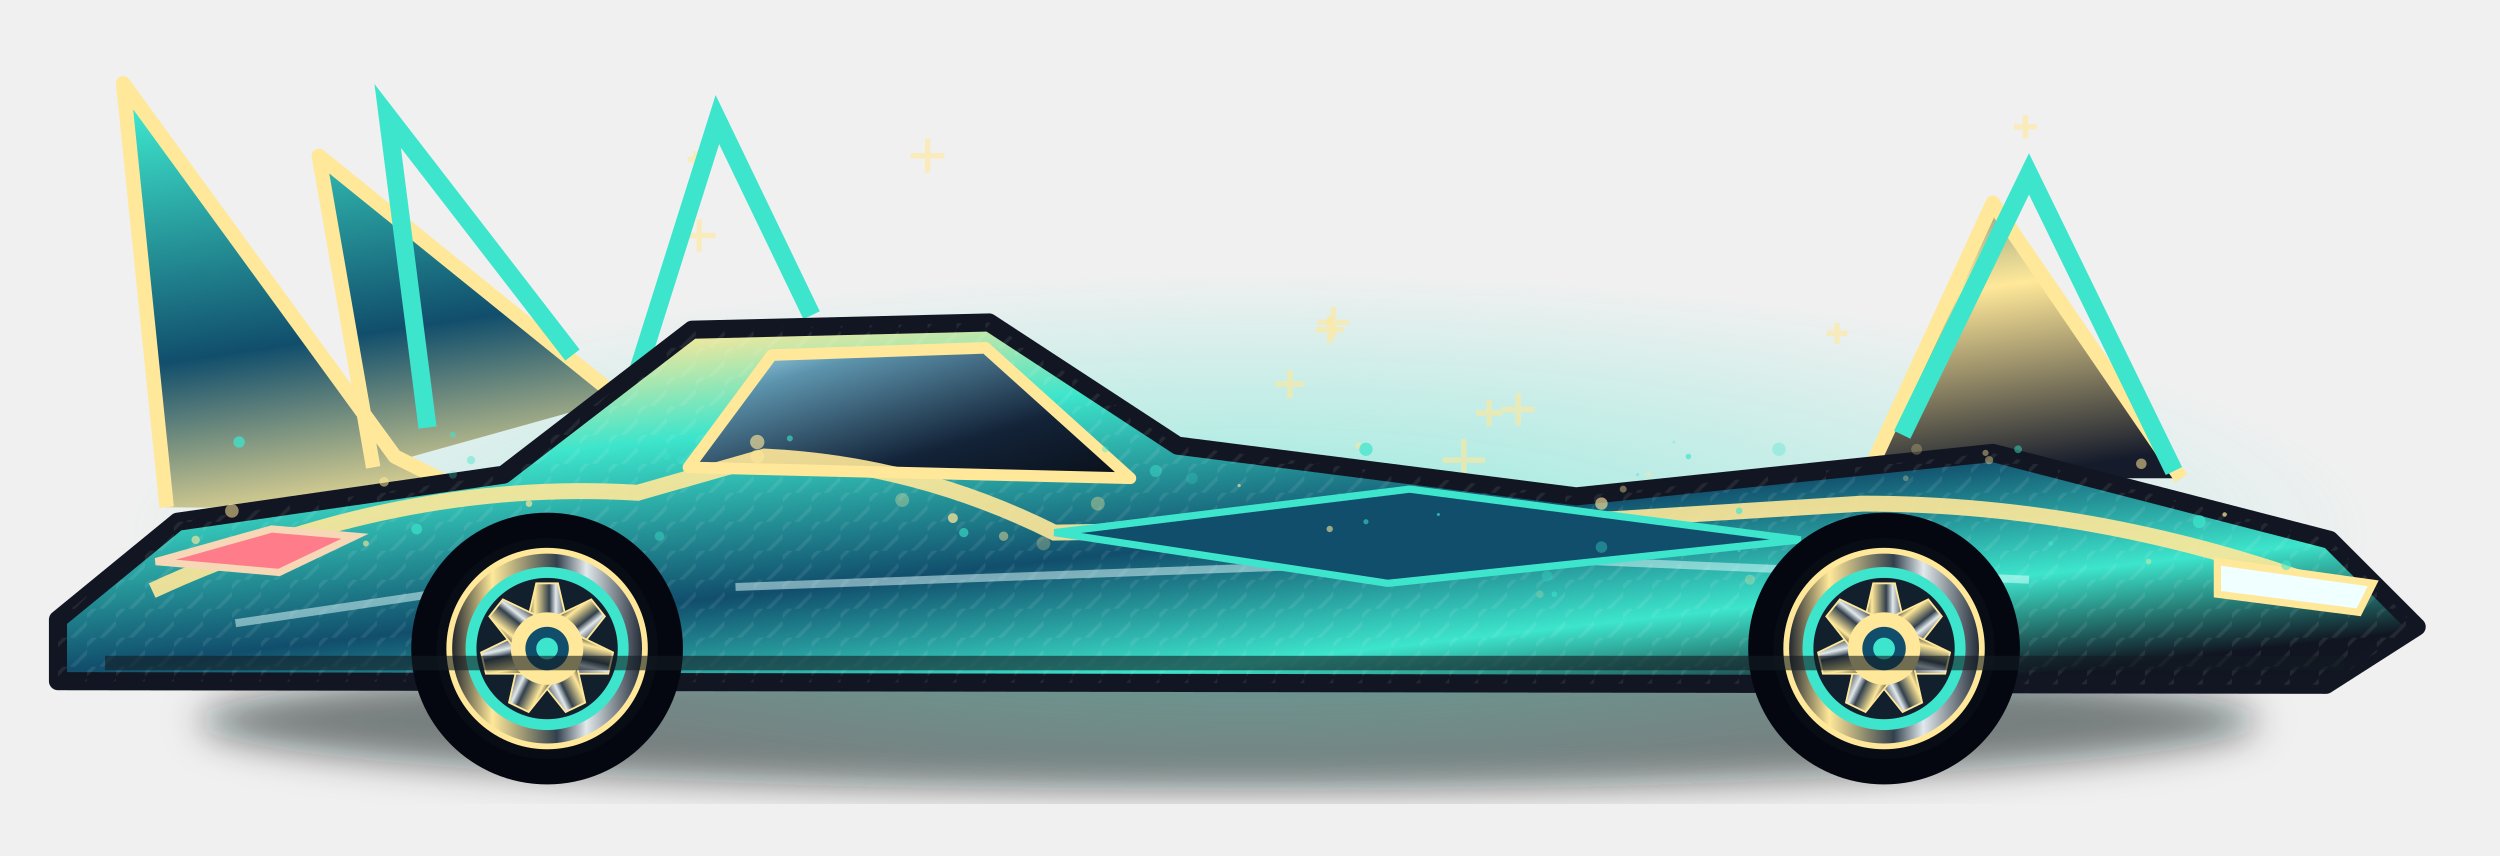
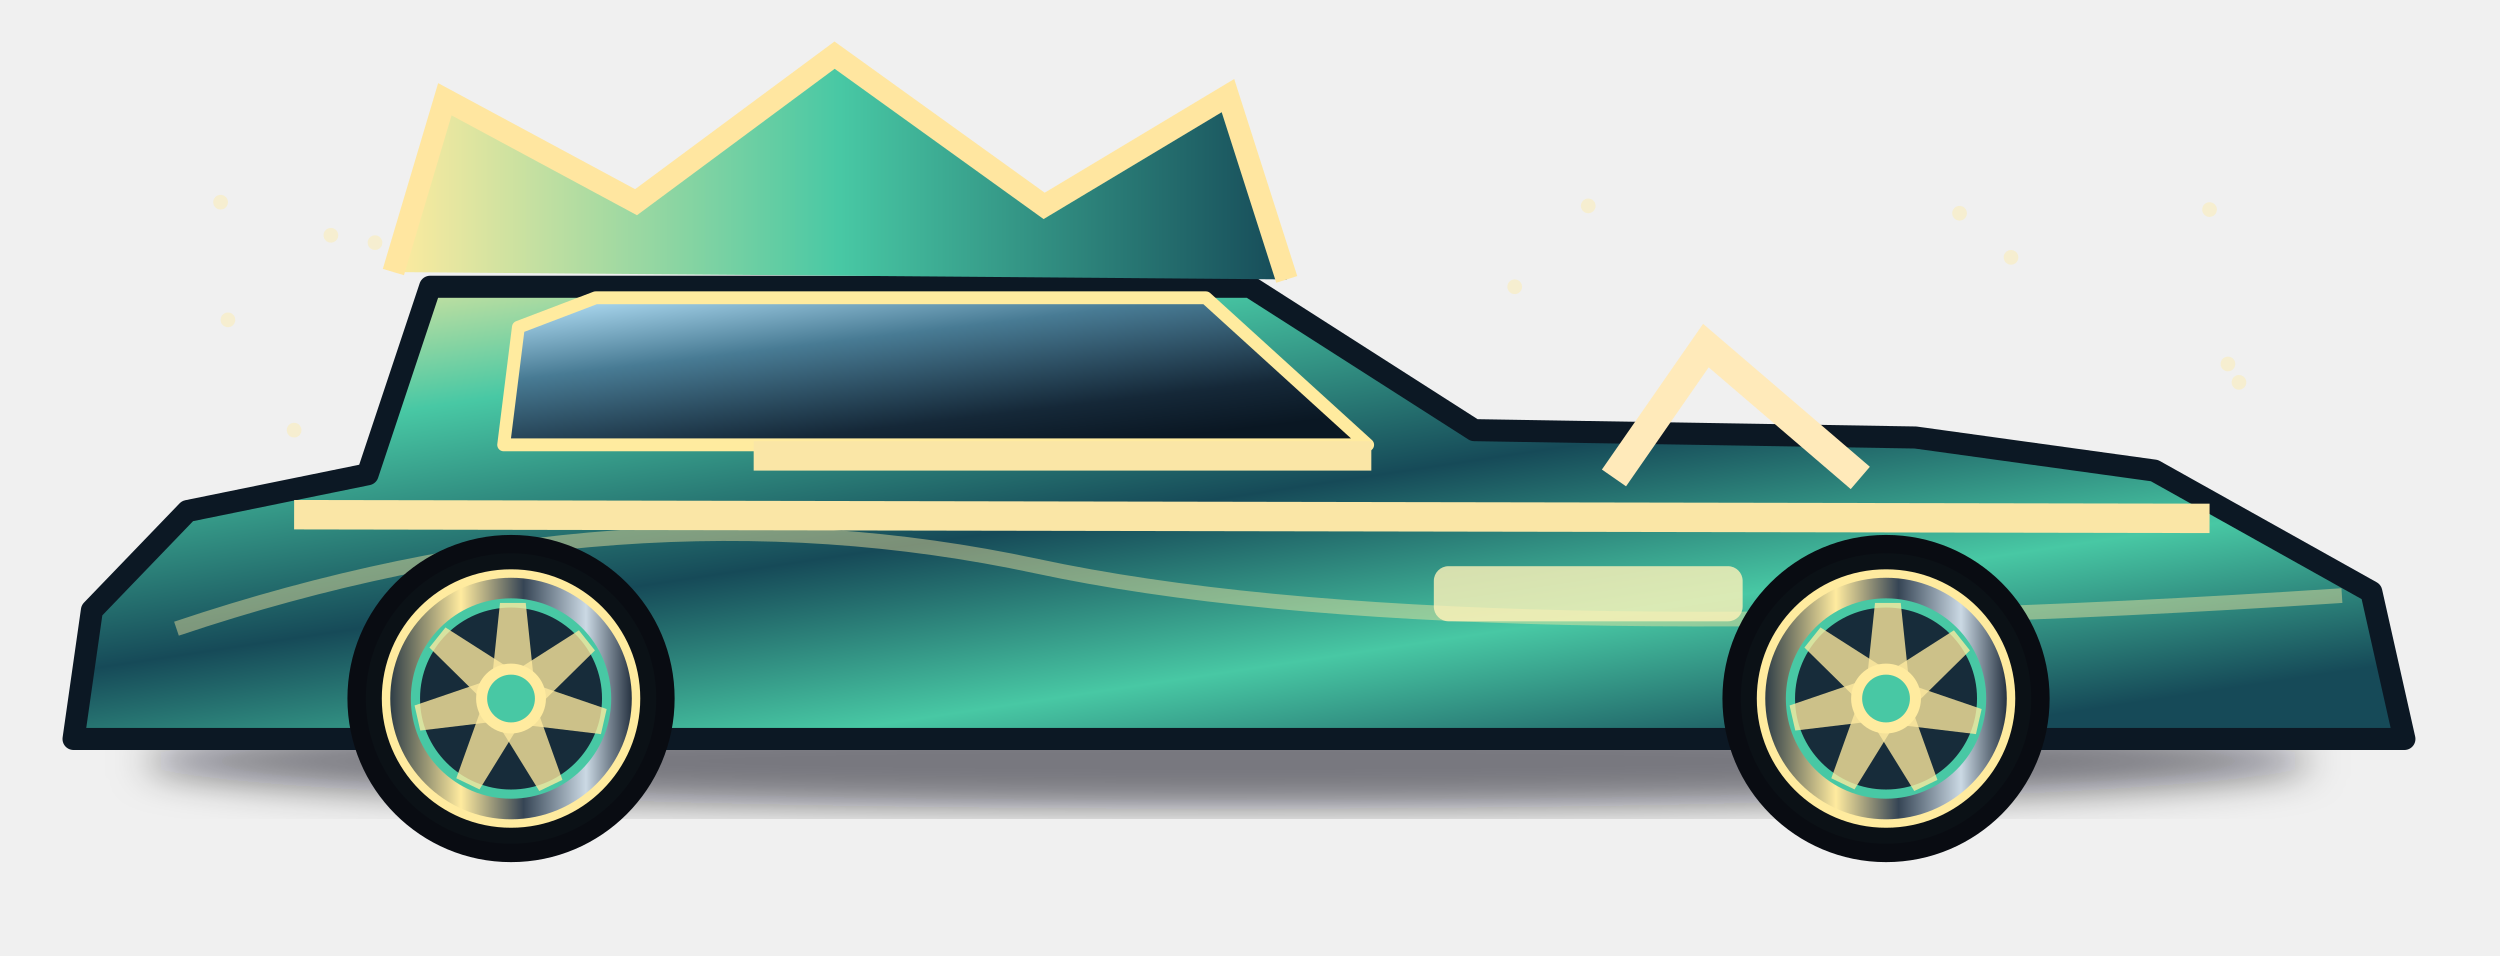
- <svg xmlns="http://www.w3.org/2000/svg" viewBox="0 0 690 236" role="img" aria-label="Тэнгэрийн титэм">
+ <svg xmlns="http://www.w3.org/2000/svg" viewBox="0 0 680 260" role="img" aria-label="Тэнгэрийн титэм">
  <defs>
-     <linearGradient id="body" x1=".15" y1=".1" x2=".8" y2="1">
-       <stop stop-color="#ffe899" />
-       <stop offset=".22" stop-color="#3de5cc" />
-       <stop offset=".55" stop-color="#114e6c" />
-       <stop offset=".8" stop-color="#3de5cc" />
-       <stop offset="1" stop-color="#101521" />
+     <linearGradient id="paint" x1="0" y1="0" x2=".78" y2="1">
+       <stop stop-color="#ffeb9f" />
+       <stop offset=".24" stop-color="#48c8a4" />
+       <stop offset=".53" stop-color="#164a58" />
+       <stop offset=".77" stop-color="#48c8a4" />
+       <stop offset="1" stop-color="#164a58" />
    </linearGradient>
-     <linearGradient id="chrome" x1=".1" y1="0" x2=".8" y2="1">
-       <stop stop-color="#3de5cc" />
-       <stop offset=".4" stop-color="#114e6c" />
-       <stop offset=".7" stop-color="#ffe899" />
-       <stop offset="1" stop-color="#151b2b" />
+     <linearGradient id="edge">
+       <stop stop-color="#ffeb9f" />
+       <stop offset=".5" stop-color="#48c8a4" />
+       <stop offset="1" stop-color="#164a58" />
    </linearGradient>
-     <linearGradient id="glass" x1="0" y1="0" x2="1" y2="1">
-       <stop stop-color="#b3eaff" />
-       <stop offset=".23" stop-color="#5c93ac" />
-       <stop offset=".67" stop-color="#132338" />
-       <stop offset="1" stop-color="#090f18" />
+     <linearGradient id="glass" x1="0" y1="0" x2=".7" y2="1">
+       <stop stop-color="#bce8ff" />
+       <stop offset=".38" stop-color="#487b94" />
+       <stop offset=".8" stop-color="#152838" />
+       <stop offset="1" stop-color="#0a1723" />
    </linearGradient>
-     <linearGradient id="metal">
-       <stop stop-color="#131a27" />
-       <stop offset=".22" stop-color="#ffe899" />
-       <stop offset=".55" stop-color="#32404d" />
-       <stop offset=".7" stop-color="#e2e9ec" />
-       <stop offset="1" stop-color="#1b2531" />
+     <linearGradient id="rim">
+       <stop stop-color="#223342" />
+       <stop offset=".3" stop-color="#ffeb9f" />
+       <stop offset=".55" stop-color="#364555" />
+       <stop offset=".8" stop-color="#cbd9e4" />
+       <stop offset="1" stop-color="#172332" />
    </linearGradient>
-     <radialGradient id="glow">
-       <stop stop-color="#3de5cc" stop-opacity="0.5" />
-       <stop offset="1" stop-color="#3de5cc" stop-opacity="0" />
-     </radialGradient>
    <filter id="blur">
      <feGaussianBlur stdDeviation="5" />
    </filter>
-     <pattern id="carbon" patternUnits="userSpaceOnUse" width="8" height="8">
-       <path d="M-2 4L4 -2 M2 10L10 2" stroke="#fff" stroke-opacity=".08" />
-     </pattern>
  </defs>
-   <ellipse cx="339" cy="199" rx="284" ry="19" fill="#02070a" opacity=".5" filter="url(#blur)" />
-   <ellipse cx="345" cy="147" rx="310" ry="72" fill="url(#glow)" />
-   <path d="M114.234 117h9.531 M119 112.234v9.531" stroke="#ffe899" stroke-width="1.5" opacity=".6" />
-   <path d="M188.489 65h9.021 M193 60.489v9.021" stroke="#ffe899" stroke-width="1.5" opacity=".6" />
-   <path d="M189.765 44h4.47 M192 41.765v4.47" stroke="#ffe899" stroke-width="1.5" opacity=".6" />
-   <path d="M137.188 162h7.624 M141 158.188v7.624" stroke="#ffe899" stroke-width="1.5" opacity=".6" />
-   <path d="M363.145 91h7.71 M367 87.145v7.71" stroke="#ffe899" stroke-width="1.5" opacity=".6" />
-   <path d="M430.907 171h6.185 M434 167.907v6.185" stroke="#ffe899" stroke-width="1.5" opacity=".6" />
-   <path d="M363.687 89h8.626 M368 84.687v8.626" stroke="#ffe899" stroke-width="1.5" opacity=".6" />
-   <path d="M398.155 127h11.69 M404 121.155v11.69" stroke="#ffe899" stroke-width="1.5" opacity=".6" />
-   <path d="M322.781 130h6.439 M326 126.781v6.439" stroke="#ffe899" stroke-width="1.5" opacity=".6" />
-   <path d="M504.139 92h5.722 M507 89.139v5.722" stroke="#ffe899" stroke-width="1.5" opacity=".6" />
-   <path d="M414.526 113h8.949 M419 108.526v8.949" stroke="#ffe899" stroke-width="1.5" opacity=".6" />
-   <path d="M570.529 140h4.942 M573 137.529v4.942" stroke="#ffe899" stroke-width="1.5" opacity=".6" />
-   <path d="M407.395 114h7.21 M411 110.395v7.21" stroke="#ffe899" stroke-width="1.5" opacity=".6" />
-   <path d="M452.833 146h10.333 M458 140.833v10.333" stroke="#ffe899" stroke-width="1.5" opacity=".6" />
-   <path d="M352.084 106h7.833 M356 102.084v7.833" stroke="#ffe899" stroke-width="1.5" opacity=".6" />
-   <path d="M321.957 142h8.085 M326 137.957v8.085" stroke="#ffe899" stroke-width="1.5" opacity=".6" />
-   <path d="M207.213 164h7.573 M211 160.213v7.573" stroke="#ffe899" stroke-width="1.5" opacity=".6" />
-   <path d="M392.966 172h4.069 M395 169.966v4.069" stroke="#ffe899" stroke-width="1.5" opacity=".6" />
-   <path d="M555.817 35h6.366 M559 31.817v6.366" stroke="#ffe899" stroke-width="1.5" opacity=".6" />
-   <path d="M251.346 43h9.307 M256 38.346v9.307" stroke="#ffe899" stroke-width="1.5" opacity=".6" />
-   <path d="M46 140 L34 23 L109 126 L139 141 M103 129 L88 43 L171 110 M515 132 L550 56 L602 132" fill="url(#chrome)" stroke="#ffe899" stroke-width="4" stroke-linejoin="round" />
-   <path d="M118 118 L107 32 L158 98 M174 109 L198 33 L224 87 M525 120 L560 48 L600 130" fill="none" stroke="#3de5cc" stroke-width="5" />
-   <path d="M16 171 L49 144 L139 131 L191 91 L273 89 L325 123 L435 137 L550 125 L643 149 L667 173 L642 189 L16 188 Z" fill="url(#body)" stroke="#111622" stroke-width="5" stroke-linejoin="round" />
-   <path d="M16 171 L49 144 L139 131 L191 91 L273 89 L325 123 L435 137 L550 125 L643 149 L667 173 L642 189 L16 188 Z" fill="url(#carbon)" />
-   <path d="M190 129 L213 98 L272 96 L312 132 Z" fill="url(#glass)" stroke="#ffe899" stroke-width="3.2" stroke-linejoin="round" />
-   <path d="M42 163 Q109 132 176 136 L211 126 Q253 128 291 147 L418 145 L514 139 Q581 139 647 164" fill="none" stroke="#ffe899" stroke-width="4.4" opacity=".9" />
-   <path d="M65 172 L146 160 M203 162 L419 154 L560 160" fill="none" stroke="#e4ffff" stroke-width="2.2" opacity=".5" />
-   <path d="M291 147 L389 135 L497 149 L383 161 Z" fill="#114e6c" stroke="#3de5cc" stroke-width="2" />
-   <path d="M43 155 L75 146 L98 148 L77 158 Z" fill="#ff7c8a" stroke="#f6d8b7" stroke-width="2" />
-   <path d="M612 155 L655 161 L651 169 L612 164 Z" fill="#f0ffff" stroke="#ffe899" stroke-width="2" />
-   <circle cx="146" cy="151" r="1.77" fill="#3de5cc" opacity="0.28" />
-   <circle cx="375" cy="123" r="0.92" fill="#ffe899" opacity="0.55" />
-   <circle cx="182" cy="148" r="1.30" fill="#3de5cc" opacity="0.40" />
-   <circle cx="209" cy="122" r="1.98" fill="#ffe899" opacity="0.63" />
-   <circle cx="188" cy="127" r="1.15" fill="#3de5cc" opacity="0.33" />
-   <circle cx="483" cy="160" r="1.38" fill="#ffe899" opacity="0.29" />
-   <circle cx="480" cy="152" r="0.43" fill="#3de5cc" opacity="0.52" />
-   <circle cx="146" cy="139" r="0.91" fill="#ffe899" opacity="0.69" />
-   <circle cx="329" cy="132" r="1.59" fill="#3de5cc" opacity="0.22" />
-   <circle cx="144" cy="150" r="0.71" fill="#ffe899" opacity="0.55" />
-   <circle cx="377" cy="124" r="1.84" fill="#3de5cc" opacity="0.71" />
-   <circle cx="263" cy="143" r="1.36" fill="#ffe899" opacity="0.74" />
-   <circle cx="66" cy="122" r="1.57" fill="#3de5cc" opacity="0.74" />
-   <circle cx="209" cy="126" r="1.90" fill="#ffe899" opacity="0.53" />
-   <circle cx="631" cy="156" r="1.37" fill="#3de5cc" opacity="0.54" />
-   <circle cx="529" cy="124" r="1.51" fill="#ffe899" opacity="0.25" />
-   <circle cx="544" cy="163" r="1.51" fill="#3de5cc" opacity="0.50" />
-   <circle cx="288" cy="150" r="1.88" fill="#ffe899" opacity="0.27" />
-   <circle cx="130" cy="127" r="1.14" fill="#3de5cc" opacity="0.42" />
-   <circle cx="614" cy="142" r="0.62" fill="#ffe899" opacity="0.70" />
-   <circle cx="607" cy="144" r="1.79" fill="#3de5cc" opacity="0.74" />
-   <circle cx="367" cy="146" r="0.88" fill="#ffe899" opacity="0.58" />
-   <circle cx="427" cy="159" r="1.49" fill="#3de5cc" opacity="0.27" />
-   <circle cx="277" cy="148" r="1.29" fill="#ffe899" opacity="0.45" />
-   <circle cx="466" cy="126" r="0.77" fill="#3de5cc" opacity="0.68" />
-   <circle cx="54" cy="149" r="1.15" fill="#ffe899" opacity="0.62" />
-   <circle cx="442" cy="151" r="1.59" fill="#3de5cc" opacity="0.35" />
-   <circle cx="531" cy="156" r="1.20" fill="#ffe899" opacity="0.35" />
-   <circle cx="377" cy="144" r="0.71" fill="#3de5cc" opacity="0.54" />
-   <circle cx="130" cy="160" r="1.86" fill="#ffe899" opacity="0.23" />
-   <circle cx="480" cy="141" r="0.92" fill="#3de5cc" opacity="0.64" />
-   <circle cx="106" cy="133" r="1.31" fill="#ffe899" opacity="0.53" />
-   <circle cx="125" cy="120" r="0.86" fill="#3de5cc" opacity="0.50" />
-   <circle cx="342" cy="134" r="0.45" fill="#ffe899" opacity="0.63" />
-   <circle cx="115" cy="146" r="1.50" fill="#3de5cc" opacity="0.66" />
-   <circle cx="64" cy="141" r="1.88" fill="#ffe899" opacity="0.55" />
-   <circle cx="452" cy="131" r="0.45" fill="#3de5cc" opacity="0.42" />
-   <circle cx="455" cy="131" r="0.94" fill="#ffe899" opacity="0.28" />
-   <circle cx="184" cy="126" r="1.00" fill="#3de5cc" opacity="0.40" />
-   <circle cx="524" cy="149" r="0.85" fill="#ffe899" opacity="0.49" />
-   <circle cx="218" cy="121" r="0.83" fill="#3de5cc" opacity="0.59" />
-   <circle cx="593" cy="155" r="0.77" fill="#ffe899" opacity="0.43" />
-   <circle cx="566" cy="150" r="0.66" fill="#3de5cc" opacity="0.63" />
-   <circle cx="526" cy="132" r="0.79" fill="#ffe899" opacity="0.31" />
-   <circle cx="397" cy="142" r="0.43" fill="#3de5cc" opacity="0.66" />
-   <circle cx="548" cy="125" r="0.86" fill="#ffe899" opacity="0.43" />
-   <circle cx="557" cy="124" r="1.08" fill="#3de5cc" opacity="0.47" />
-   <circle cx="448" cy="135" r="0.96" fill="#ffe899" opacity="0.41" />
-   <circle cx="266" cy="147" r="1.28" fill="#3de5cc" opacity="0.59" />
-   <circle cx="532" cy="145" r="1.83" fill="#ffe899" opacity="0.21" />
-   <circle cx="319" cy="130" r="1.67" fill="#3de5cc" opacity="0.44" />
-   <circle cx="249" cy="138" r="1.92" fill="#ffe899" opacity="0.32" />
-   <circle cx="429" cy="164" r="0.78" fill="#3de5cc" opacity="0.54" />
-   <circle cx="425" cy="164" r="1.05" fill="#ffe899" opacity="0.23" />
-   <circle cx="491" cy="124" r="1.86" fill="#3de5cc" opacity="0.30" />
-   <circle cx="442" cy="139" r="1.72" fill="#ffe899" opacity="0.63" />
-   <circle cx="462" cy="122" r="0.42" fill="#3de5cc" opacity="0.28" />
-   <circle cx="101" cy="150" r="0.82" fill="#ffe899" opacity="0.59" />
-   <circle cx="547" cy="163" r="1.77" fill="#3de5cc" opacity="0.52" />
-   <circle cx="549" cy="127" r="1.13" fill="#ffe899" opacity="0.40" />
-   <circle cx="125" cy="131" r="1.11" fill="#3de5cc" opacity="0.26" />
-   <circle cx="591" cy="128" r="1.45" fill="#ffe899" opacity="0.55" />
-   <circle cx="305" cy="124" r="0.89" fill="#3de5cc" opacity="0.39" />
-   <circle cx="303" cy="139" r="1.91" fill="#ffe899" opacity="0.36" />
-   <circle cx="176" cy="164" r="0.64" fill="#3de5cc" opacity="0.32" />
-   <g transform="translate(151,179)">
-     <circle r="34" fill="#080c14" stroke="#040710" stroke-width="7" />
-     <circle r="27" fill="url(#metal)" stroke="#ffe899" stroke-width="1.6" />
-     <circle r="21" fill="#12202e" stroke="#3de5cc" stroke-width="3" />
-     <path d="M-3 -18 L3 -18 L6 -5 L4 1 L-4 1 L-6 -5 Z" transform="rotate(0)" fill="url(#metal)" stroke="#ffe899" stroke-width=".5" />
-     <path d="M-3 -18 L3 -18 L6 -5 L4 1 L-4 1 L-6 -5 Z" transform="rotate(51.42857)" fill="url(#metal)" stroke="#ffe899" stroke-width=".5" />
-     <path d="M-3 -18 L3 -18 L6 -5 L4 1 L-4 1 L-6 -5 Z" transform="rotate(102.8571)" fill="url(#metal)" stroke="#ffe899" stroke-width=".5" />
-     <path d="M-3 -18 L3 -18 L6 -5 L4 1 L-4 1 L-6 -5 Z" transform="rotate(154.2857)" fill="url(#metal)" stroke="#ffe899" stroke-width=".5" />
-     <path d="M-3 -18 L3 -18 L6 -5 L4 1 L-4 1 L-6 -5 Z" transform="rotate(205.7143)" fill="url(#metal)" stroke="#ffe899" stroke-width=".5" />
-     <path d="M-3 -18 L3 -18 L6 -5 L4 1 L-4 1 L-6 -5 Z" transform="rotate(257.1429)" fill="url(#metal)" stroke="#ffe899" stroke-width=".5" />
-     <path d="M-3 -18 L3 -18 L6 -5 L4 1 L-4 1 L-6 -5 Z" transform="rotate(308.5714)" fill="url(#metal)" stroke="#ffe899" stroke-width=".5" />
-     <circle r="8" fill="#114e6c" stroke="#ffe899" stroke-width="4" />
-     <circle r="3" fill="#3de5cc" />
+   <ellipse cx="334" cy="207" rx="295" ry="13" fill="#020409" opacity=".5" filter="url(#blur)" />
+   <circle cx="90" cy="64" r="2" fill="#ffeb9f" opacity=".4" />
+   <circle cx="594" cy="132" r="2" fill="#ffeb9f" opacity=".4" />
+   <circle cx="66" cy="163" r="2" fill="#ffeb9f" opacity=".4" />
+   <circle cx="609" cy="104" r="2" fill="#ffeb9f" opacity=".4" />
+   <circle cx="60" cy="55" r="2" fill="#ffeb9f" opacity=".4" />
+   <circle cx="606" cy="99" r="2" fill="#ffeb9f" opacity=".4" />
+   <circle cx="72" cy="162" r="2" fill="#ffeb9f" opacity=".4" />
+   <circle cx="585" cy="136" r="2" fill="#ffeb9f" opacity=".4" />
+   <circle cx="102" cy="66" r="2" fill="#ffeb9f" opacity=".4" />
+   <circle cx="547" cy="70" r="2" fill="#ffeb9f" opacity=".4" />
+   <circle cx="147" cy="141" r="2" fill="#ffeb9f" opacity=".4" />
+   <circle cx="495" cy="159" r="2" fill="#ffeb9f" opacity=".4" />
+   <circle cx="205" cy="94" r="2" fill="#ffeb9f" opacity=".4" />
+   <circle cx="432" cy="56" r="2" fill="#ffeb9f" opacity=".4" />
+   <circle cx="272" cy="109" r="2" fill="#ffeb9f" opacity=".4" />
+   <circle cx="363" cy="164" r="2" fill="#ffeb9f" opacity=".4" />
+   <circle cx="342" cy="127" r="2" fill="#ffeb9f" opacity=".4" />
+   <circle cx="292" cy="61" r="2" fill="#ffeb9f" opacity=".4" />
+   <circle cx="412" cy="78" r="2" fill="#ffeb9f" opacity=".4" />
+   <circle cx="224" cy="149" r="2" fill="#ffeb9f" opacity=".4" />
+   <circle cx="477" cy="154" r="2" fill="#ffeb9f" opacity=".4" />
+   <circle cx="164" cy="84" r="2" fill="#ffeb9f" opacity=".4" />
+   <circle cx="533" cy="58" r="2" fill="#ffeb9f" opacity=".4" />
+   <circle cx="114" cy="120" r="2" fill="#ffeb9f" opacity=".4" />
+   <circle cx="575" cy="165" r="2" fill="#ffeb9f" opacity=".4" />
+   <circle cx="80" cy="117" r="2" fill="#ffeb9f" opacity=".4" />
+   <circle cx="601" cy="57" r="2" fill="#ffeb9f" opacity=".4" />
+   <circle cx="62" cy="87" r="2" fill="#ffeb9f" opacity=".4" />
+   <circle cx="610" cy="156" r="2" fill="#ffeb9f" opacity=".4" />
+   <circle cx="63" cy="147" r="2" fill="#ffeb9f" opacity=".4" />
+   <circle cx="139" cy="190" r="43" fill="#0a111c" />
+   <circle cx="513" cy="190" r="43" fill="#0a111c" />
+   <path d="M25 166 L51 139 L100 129 L117 78 H340 L401 117 L521 119 L586 128 L645 161 L654 201 H20 Z" fill="url(#paint)" stroke="#0c1824" stroke-width="6" stroke-linejoin="round" />
+   <path d="M141 89 L162 81 H328 L372 121 H137 Z" fill="url(#glass)" stroke="#ffeb9f" stroke-width="3.5" stroke-linejoin="round" />
+   <path d="M48 171 Q170 130 282 154 T637 162" fill="none" stroke="#ffeb9f" stroke-width="4" opacity=".43" />
+   <path d="M107 74 L121 27 L173 55 L227 15 L284 56 L334 26 L350 76" fill="url(#edge)" stroke="#ffe6a0" stroke-width="6" />
+   <path d="M80 140 L601 141 M205 124 H373" stroke="#fae6a6" stroke-width="8" />
+   <path d="M439 130 L464 94 L506 130" stroke="#ffeaba" stroke-width="8" fill="none" />
+   <rect x="390" y="154" width="84" height="15" rx="4" fill="#fff2b9" opacity=".8" />
+   <g transform="translate(139 190)">
+     <circle r="42" fill="#0b1116" stroke="#090c12" stroke-width="5" />
+     <circle r="34" fill="url(#rim)" stroke="#ffeb9f" stroke-width="2.3" />
+     <circle r="26" fill="#172c3a" stroke="#48c8a4" stroke-width="2.5" />
+     <path d="M-3 -26L4 -26L6 -7L-5 -7Z" fill="#ffeb9f" opacity=".78" transform="rotate(0)" />
+     <path d="M-3 -26L4 -26L6 -7L-5 -7Z" fill="#ffeb9f" opacity=".78" transform="rotate(51.42857)" />
+     <path d="M-3 -26L4 -26L6 -7L-5 -7Z" fill="#ffeb9f" opacity=".78" transform="rotate(102.8571)" />
+     <path d="M-3 -26L4 -26L6 -7L-5 -7Z" fill="#ffeb9f" opacity=".78" transform="rotate(154.2857)" />
+     <path d="M-3 -26L4 -26L6 -7L-5 -7Z" fill="#ffeb9f" opacity=".78" transform="rotate(205.7143)" />
+     <path d="M-3 -26L4 -26L6 -7L-5 -7Z" fill="#ffeb9f" opacity=".78" transform="rotate(257.1429)" />
+     <path d="M-3 -26L4 -26L6 -7L-5 -7Z" fill="#ffeb9f" opacity=".78" transform="rotate(308.5714)" />
+     <circle r="8" fill="#48c8a4" stroke="#ffeb9f" stroke-width="3" />
  </g>
-   <g transform="translate(520,179)">
-     <circle r="34" fill="#080c14" stroke="#040710" stroke-width="7" />
-     <circle r="27" fill="url(#metal)" stroke="#ffe899" stroke-width="1.6" />
-     <circle r="21" fill="#12202e" stroke="#3de5cc" stroke-width="3" />
-     <path d="M-3 -18 L3 -18 L6 -5 L4 1 L-4 1 L-6 -5 Z" transform="rotate(0)" fill="url(#metal)" stroke="#ffe899" stroke-width=".5" />
-     <path d="M-3 -18 L3 -18 L6 -5 L4 1 L-4 1 L-6 -5 Z" transform="rotate(51.42857)" fill="url(#metal)" stroke="#ffe899" stroke-width=".5" />
-     <path d="M-3 -18 L3 -18 L6 -5 L4 1 L-4 1 L-6 -5 Z" transform="rotate(102.8571)" fill="url(#metal)" stroke="#ffe899" stroke-width=".5" />
-     <path d="M-3 -18 L3 -18 L6 -5 L4 1 L-4 1 L-6 -5 Z" transform="rotate(154.2857)" fill="url(#metal)" stroke="#ffe899" stroke-width=".5" />
-     <path d="M-3 -18 L3 -18 L6 -5 L4 1 L-4 1 L-6 -5 Z" transform="rotate(205.7143)" fill="url(#metal)" stroke="#ffe899" stroke-width=".5" />
-     <path d="M-3 -18 L3 -18 L6 -5 L4 1 L-4 1 L-6 -5 Z" transform="rotate(257.1429)" fill="url(#metal)" stroke="#ffe899" stroke-width=".5" />
-     <path d="M-3 -18 L3 -18 L6 -5 L4 1 L-4 1 L-6 -5 Z" transform="rotate(308.5714)" fill="url(#metal)" stroke="#ffe899" stroke-width=".5" />
-     <circle r="8" fill="#114e6c" stroke="#ffe899" stroke-width="4" />
-     <circle r="3" fill="#3de5cc" />
+   <g transform="translate(513 190)">
+     <circle r="42" fill="#0b1116" stroke="#090c12" stroke-width="5" />
+     <circle r="34" fill="url(#rim)" stroke="#ffeb9f" stroke-width="2.3" />
+     <circle r="26" fill="#172c3a" stroke="#48c8a4" stroke-width="2.5" />
+     <path d="M-3 -26L4 -26L6 -7L-5 -7Z" fill="#ffeb9f" opacity=".78" transform="rotate(0)" />
+     <path d="M-3 -26L4 -26L6 -7L-5 -7Z" fill="#ffeb9f" opacity=".78" transform="rotate(51.42857)" />
+     <path d="M-3 -26L4 -26L6 -7L-5 -7Z" fill="#ffeb9f" opacity=".78" transform="rotate(102.8571)" />
+     <path d="M-3 -26L4 -26L6 -7L-5 -7Z" fill="#ffeb9f" opacity=".78" transform="rotate(154.2857)" />
+     <path d="M-3 -26L4 -26L6 -7L-5 -7Z" fill="#ffeb9f" opacity=".78" transform="rotate(205.7143)" />
+     <path d="M-3 -26L4 -26L6 -7L-5 -7Z" fill="#ffeb9f" opacity=".78" transform="rotate(257.1429)" />
+     <path d="M-3 -26L4 -26L6 -7L-5 -7Z" fill="#ffeb9f" opacity=".78" transform="rotate(308.5714)" />
+     <circle r="8" fill="#48c8a4" stroke="#ffeb9f" stroke-width="3" />
  </g>
-   <path d="M29 183H647" stroke="#121a22" stroke-width="4" opacity=".6" />
</svg>
